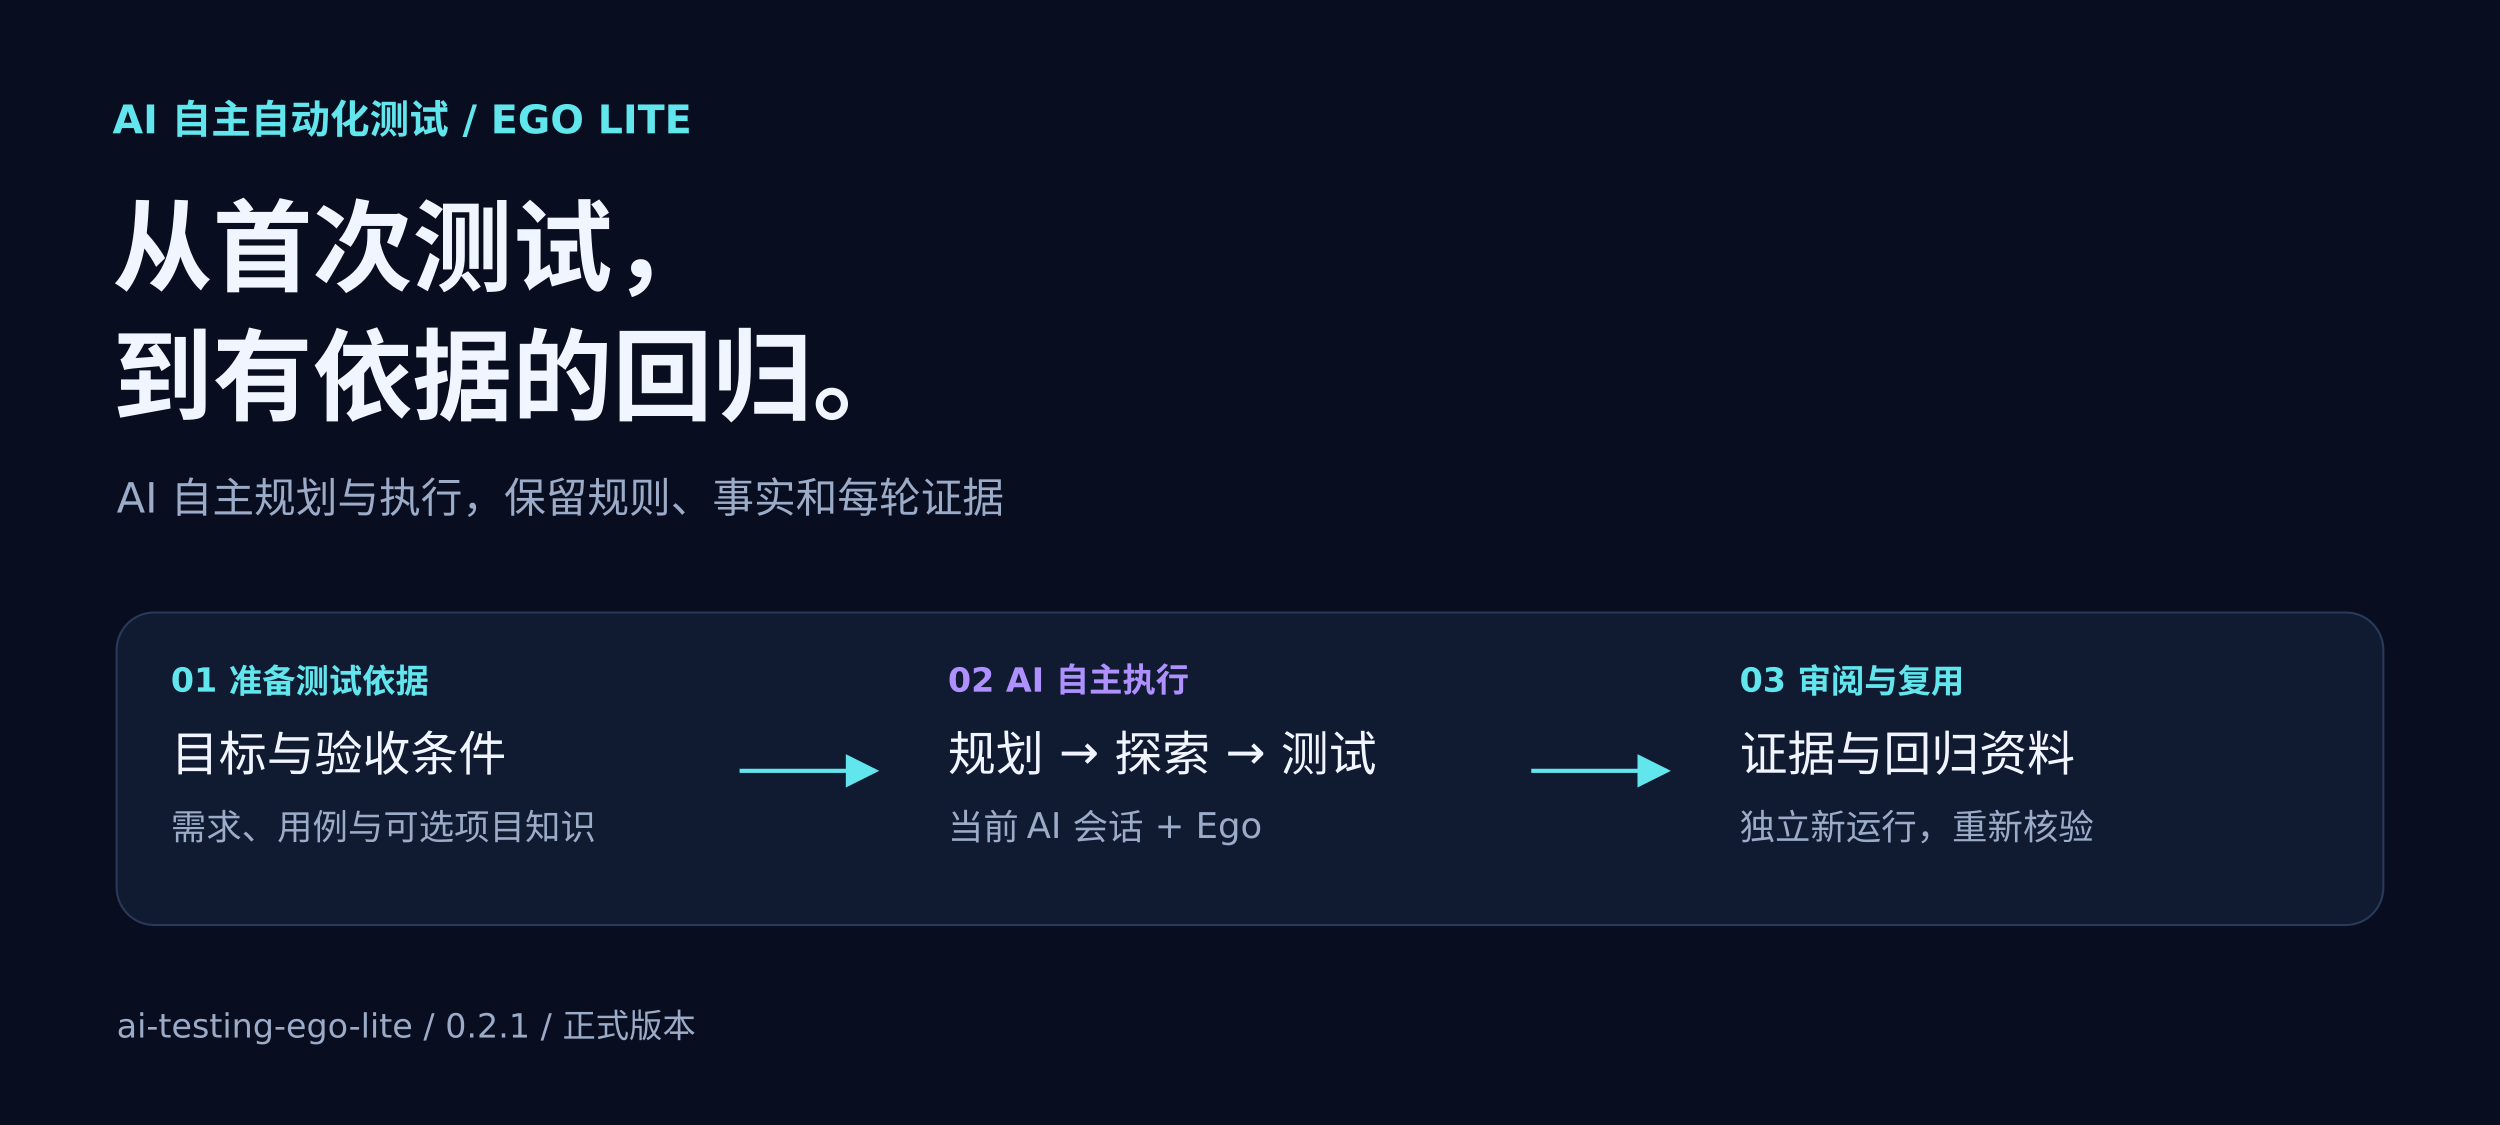
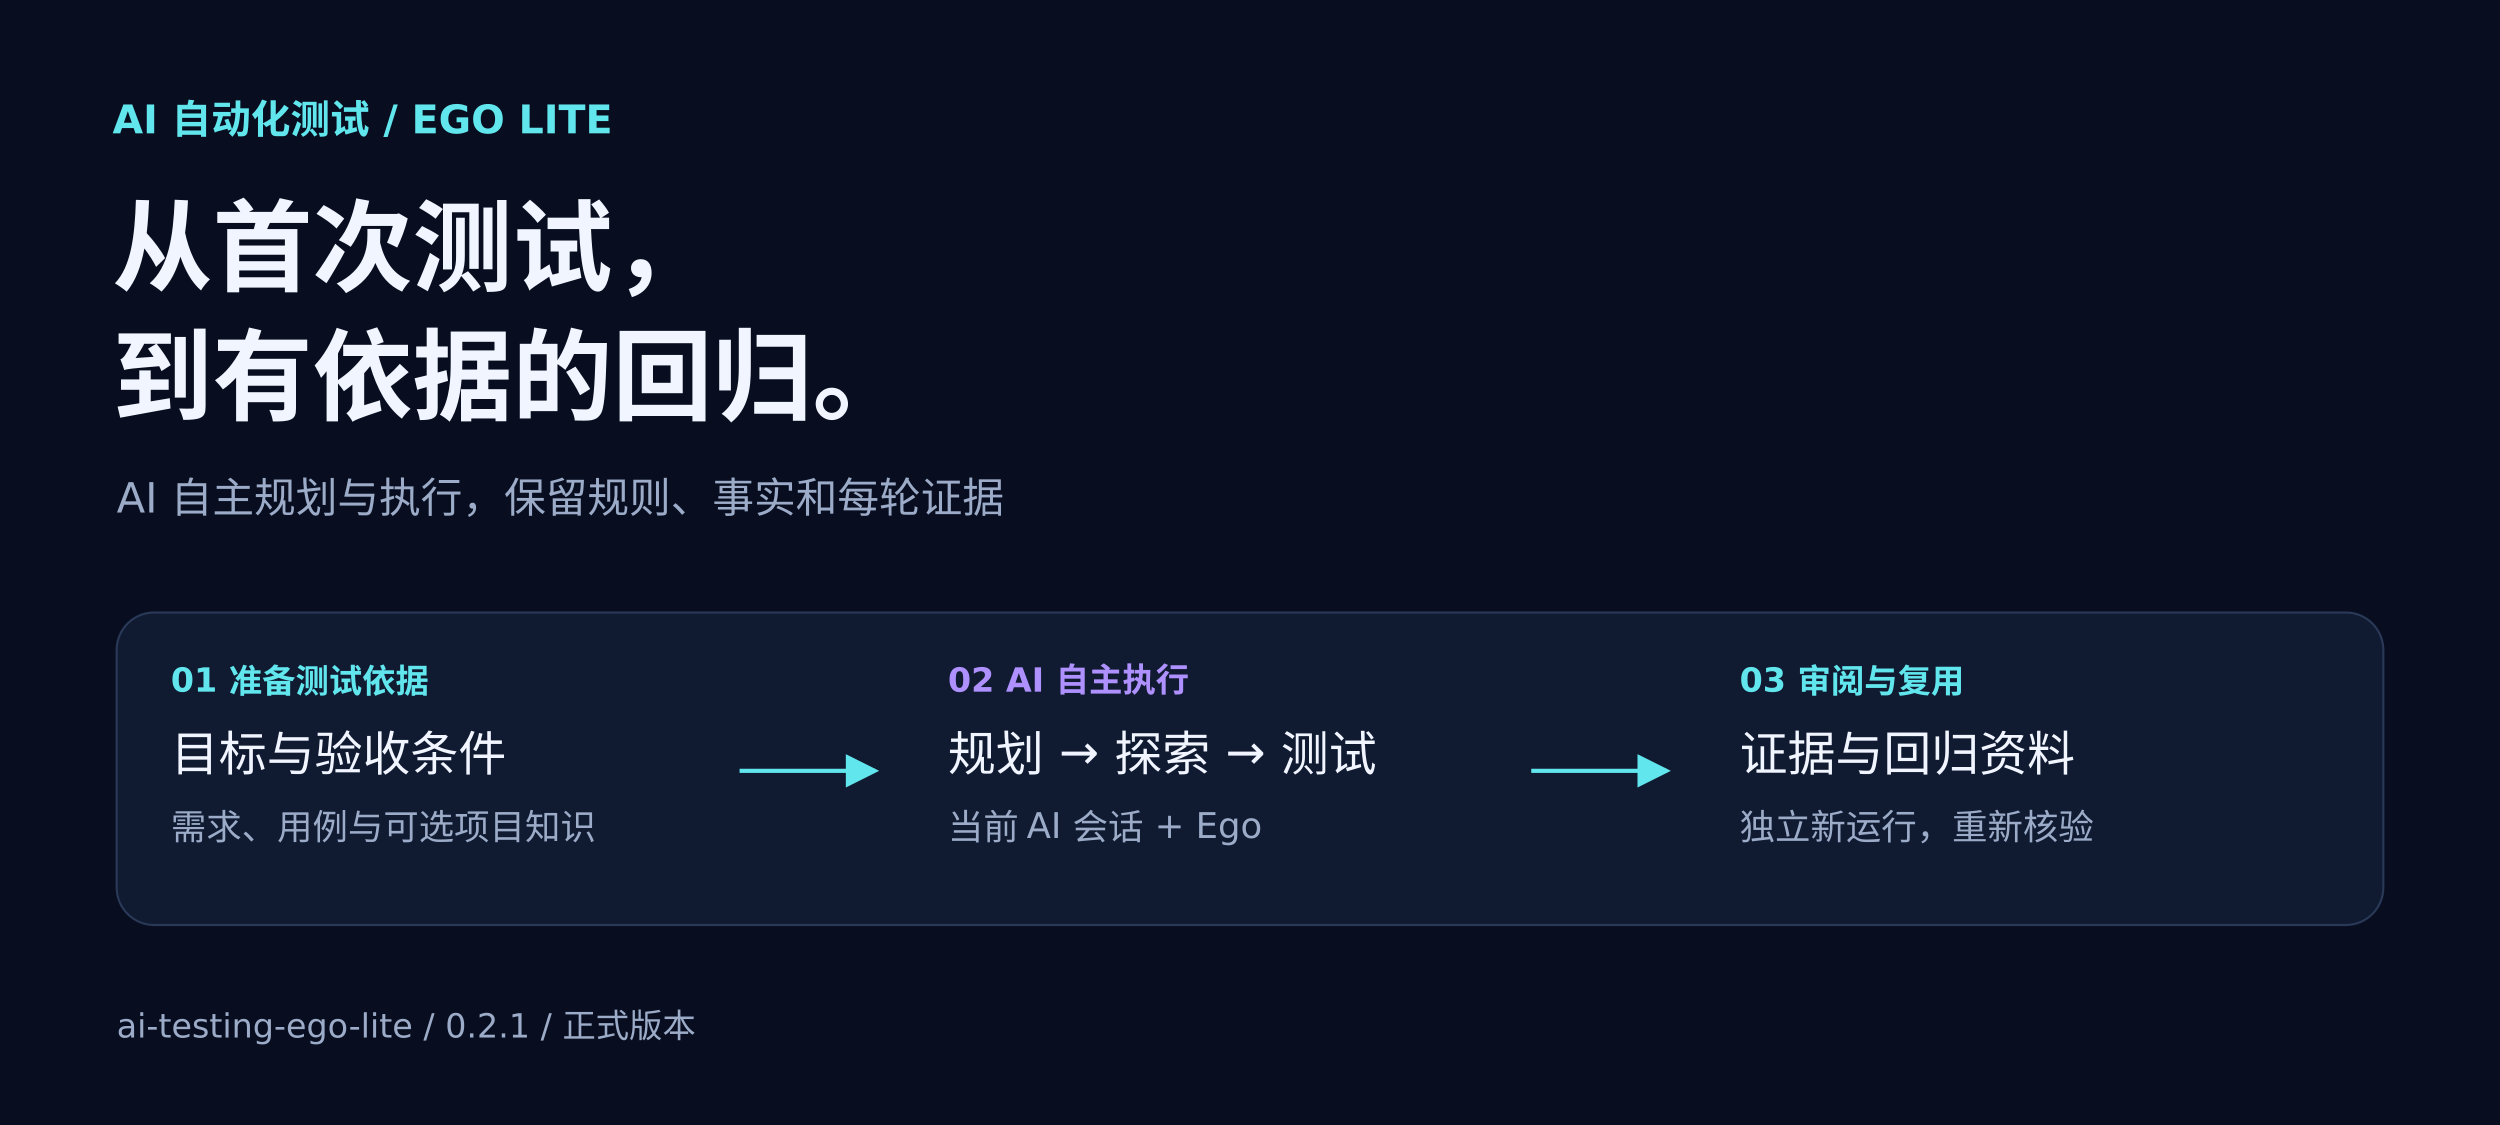
- <svg xmlns="http://www.w3.org/2000/svg" width="1200" height="540" viewBox="0 0 1200 540" role="img" aria-label="AI 自主自动化测试 · Ego Lite">
+ <svg xmlns="http://www.w3.org/2000/svg" width="1200" height="540" viewBox="0 0 1200 540" role="img" aria-label="AI 自动化测试 · Ego Lite">
  <defs>
    <linearGradient id="g">
      <stop stop-color="#61e6ed" />
      <stop offset="1" stop-color="#ae91ff" />
    </linearGradient>
    <marker id="arrow" markerWidth="8" markerHeight="8" refX="7" refY="4" orient="auto">
      <path d="M0,0 L8,4 L0,8" fill="#61e6ed" />
    </marker>
  </defs>
  <g font-family="DejaVu Sans, Noto Sans CJK SC, sans-serif">
    <rect x="0" y="0" width="1200" height="540" rx="0" fill="#080e20" stroke="#080e20" />
    <path d="M0,2 H1200" stroke="url(#g)" stroke-width="4" />
-     <text x="54" y="64" font-size="19" fill="#61e6ed" font-weight="700">AI 自主自动化测试 / EGO LITE</text>
+     <text x="54" y="64" font-size="19" fill="#61e6ed" font-weight="700">AI 自动化测试 / EGO LITE</text>
    <text x="54" y="136" font-size="48" fill="#f1f5ff" font-weight="700">从首次测试，</text>
    <text x="54" y="198" font-size="48" fill="#f1f5ff" font-weight="700">到有依据的回归。</text>
    <text x="56" y="246" font-size="20" fill="#9cacc8" font-weight="400">AI 自主规划与执行，保留规则、事实和每轮证据</text>
    <rect x="56" y="294" width="1088" height="150" rx="18" fill="#101b32" stroke="#293957" />
    <text x="82" y="332" font-size="16" fill="#61e6ed" font-weight="700">01  准备测试依据</text>
    <text x="82" y="370" font-size="23" fill="#f1f5ff" font-weight="400">目标与验收条件</text>
    <text x="82" y="403" font-size="17" fill="#9cacc8" font-weight="400">需求、用例与可选项目知识</text>
    <text x="455" y="332" font-size="16" fill="#ae91ff" font-weight="700">02  AI 自主执行</text>
    <text x="455" y="370" font-size="23" fill="#f1f5ff" font-weight="400">规划 → 探索 → 测试</text>
    <text x="455" y="403" font-size="17" fill="#9cacc8" font-weight="400">当前 AI 会话 + Ego</text>
    <text x="835" y="332" font-size="16" fill="#61e6ed" font-weight="700">03  审阅与复用</text>
    <text x="835" y="370" font-size="23" fill="#f1f5ff" font-weight="400">证据与回归资料</text>
    <text x="835" y="403" font-size="17" fill="#9cacc8" font-weight="400">独立新运行，重新核验</text>
    <path d="M355,370 L420,370" stroke="#61e6ed" stroke-width="2" fill="none" marker-end="url(#arrow)" />
    <path d="M735,370 L800,370" stroke="#61e6ed" stroke-width="2" fill="none" marker-end="url(#arrow)" />
    <text x="56" y="498" font-size="16" fill="#9cacc8" font-weight="400">ai-testing-ego-lite  /  0.2.1  /  正式版本</text>
  </g>
</svg>
